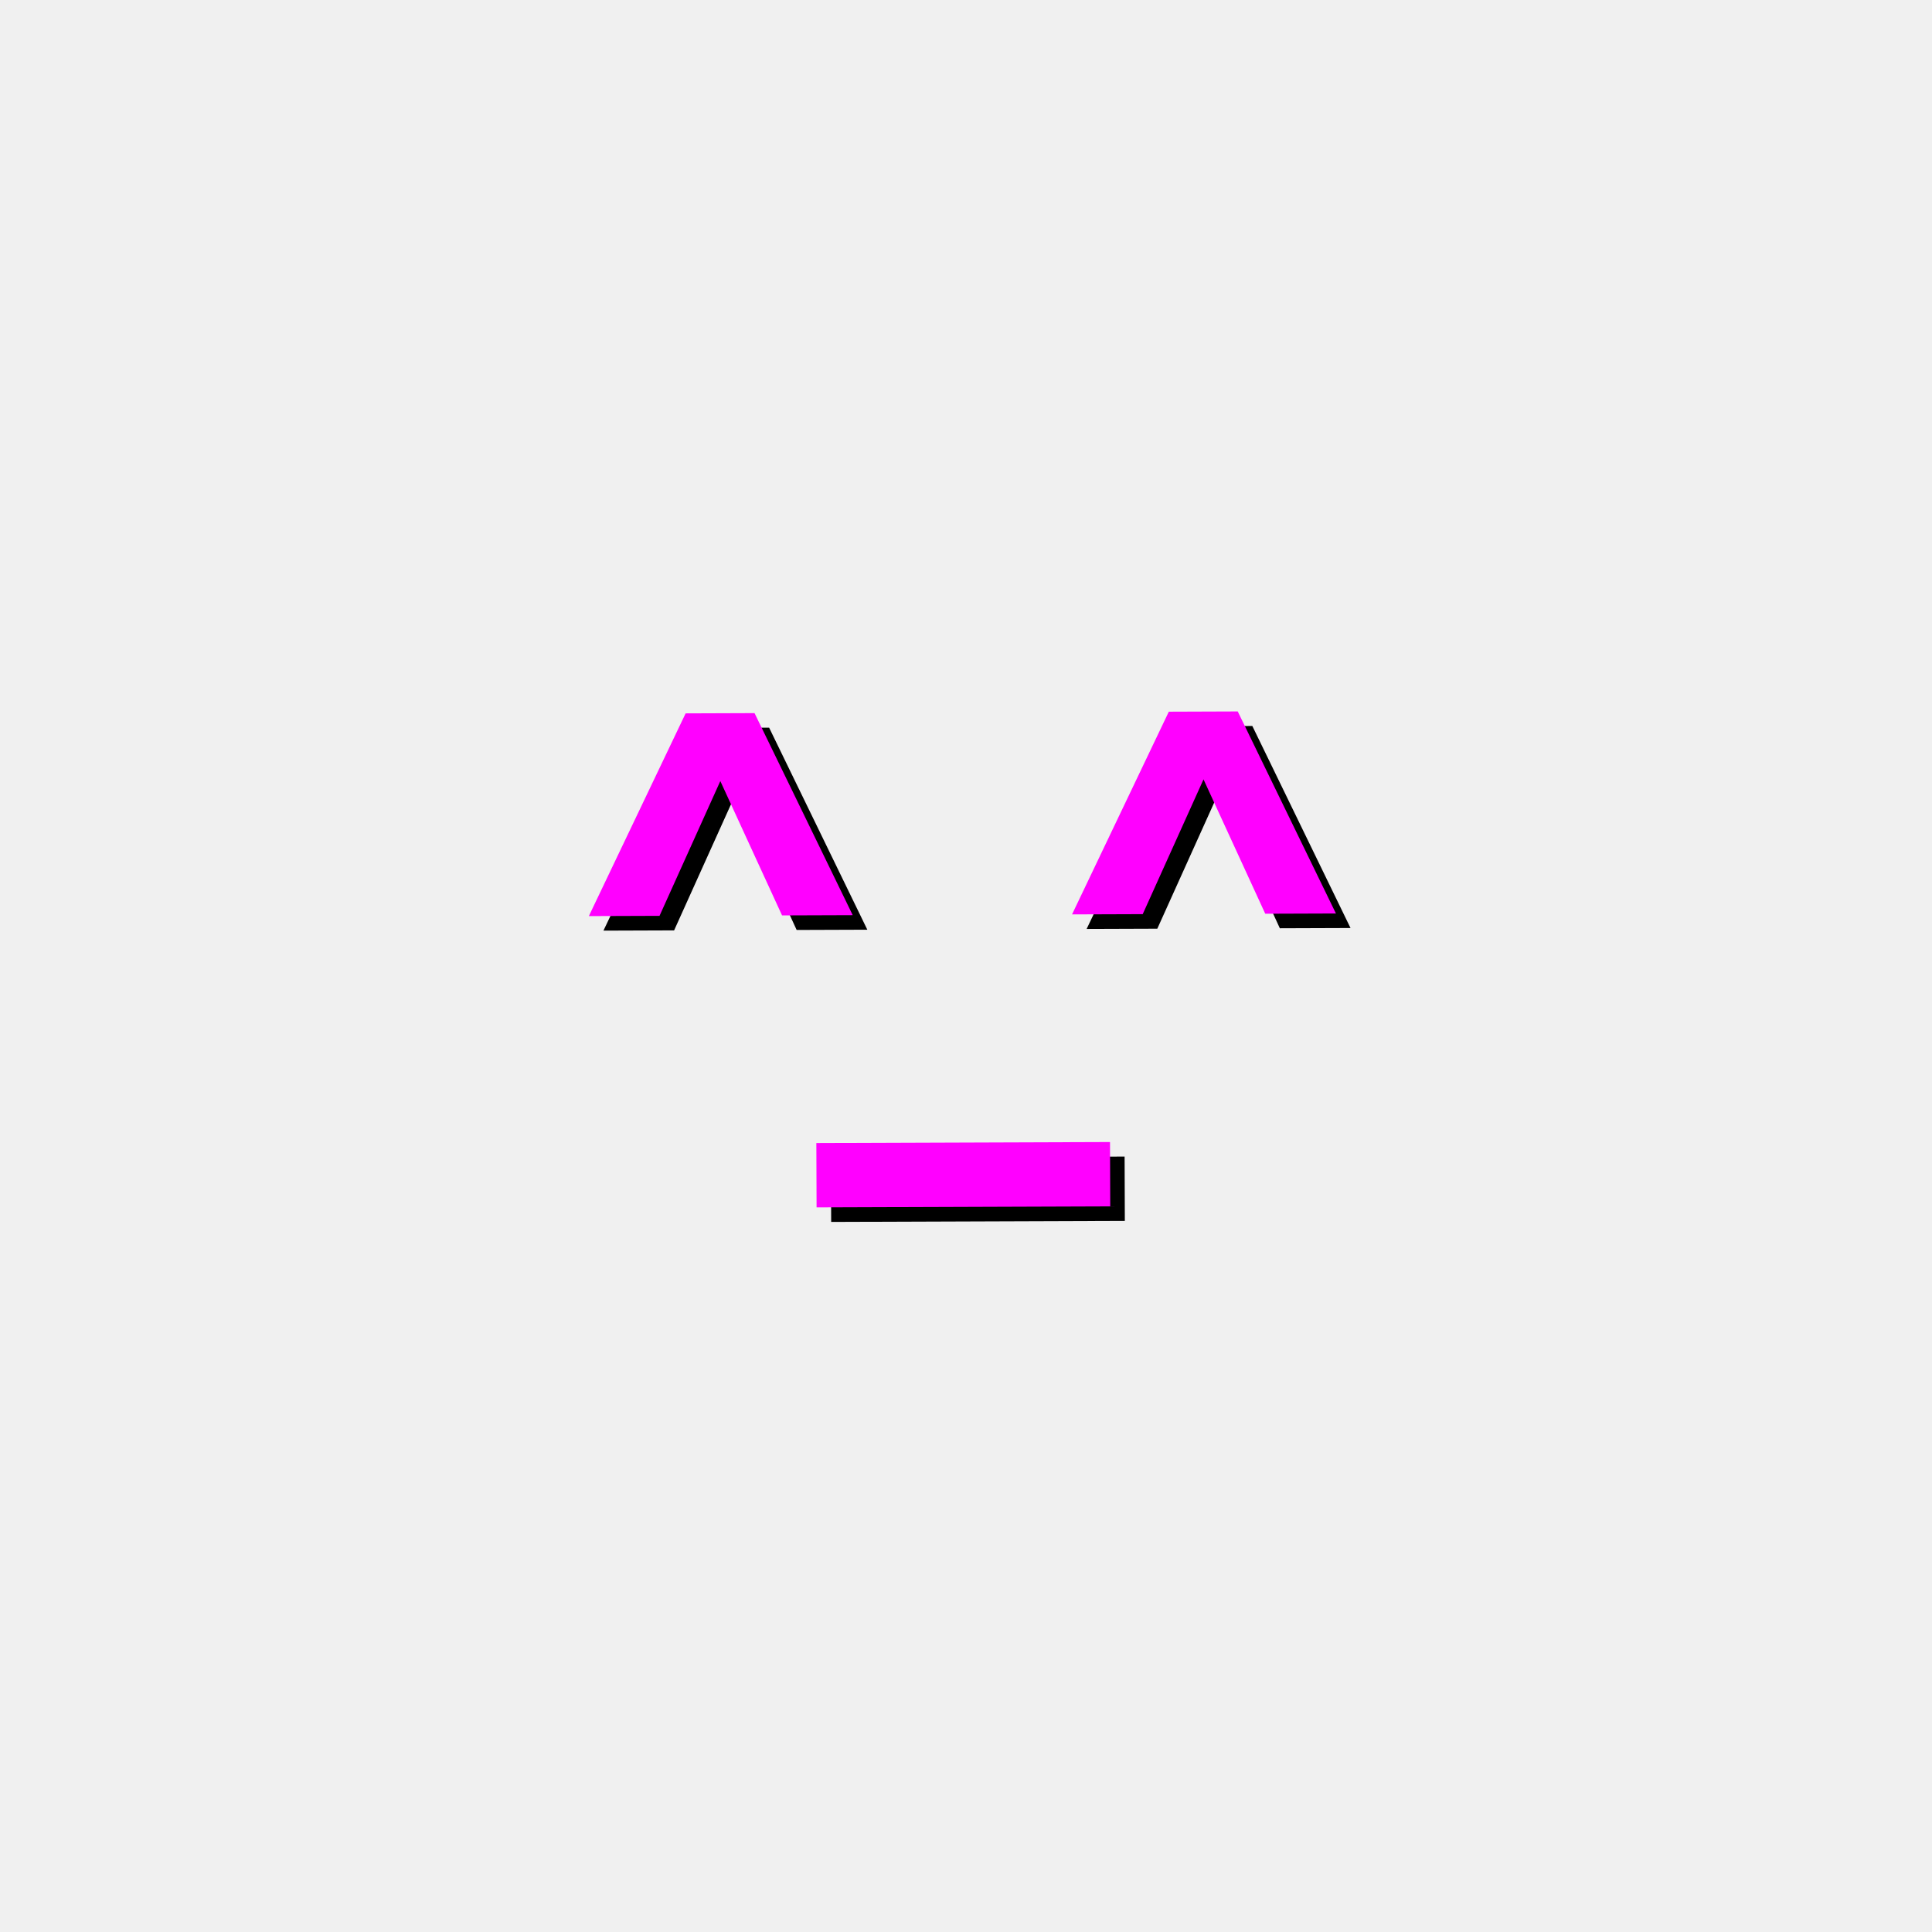
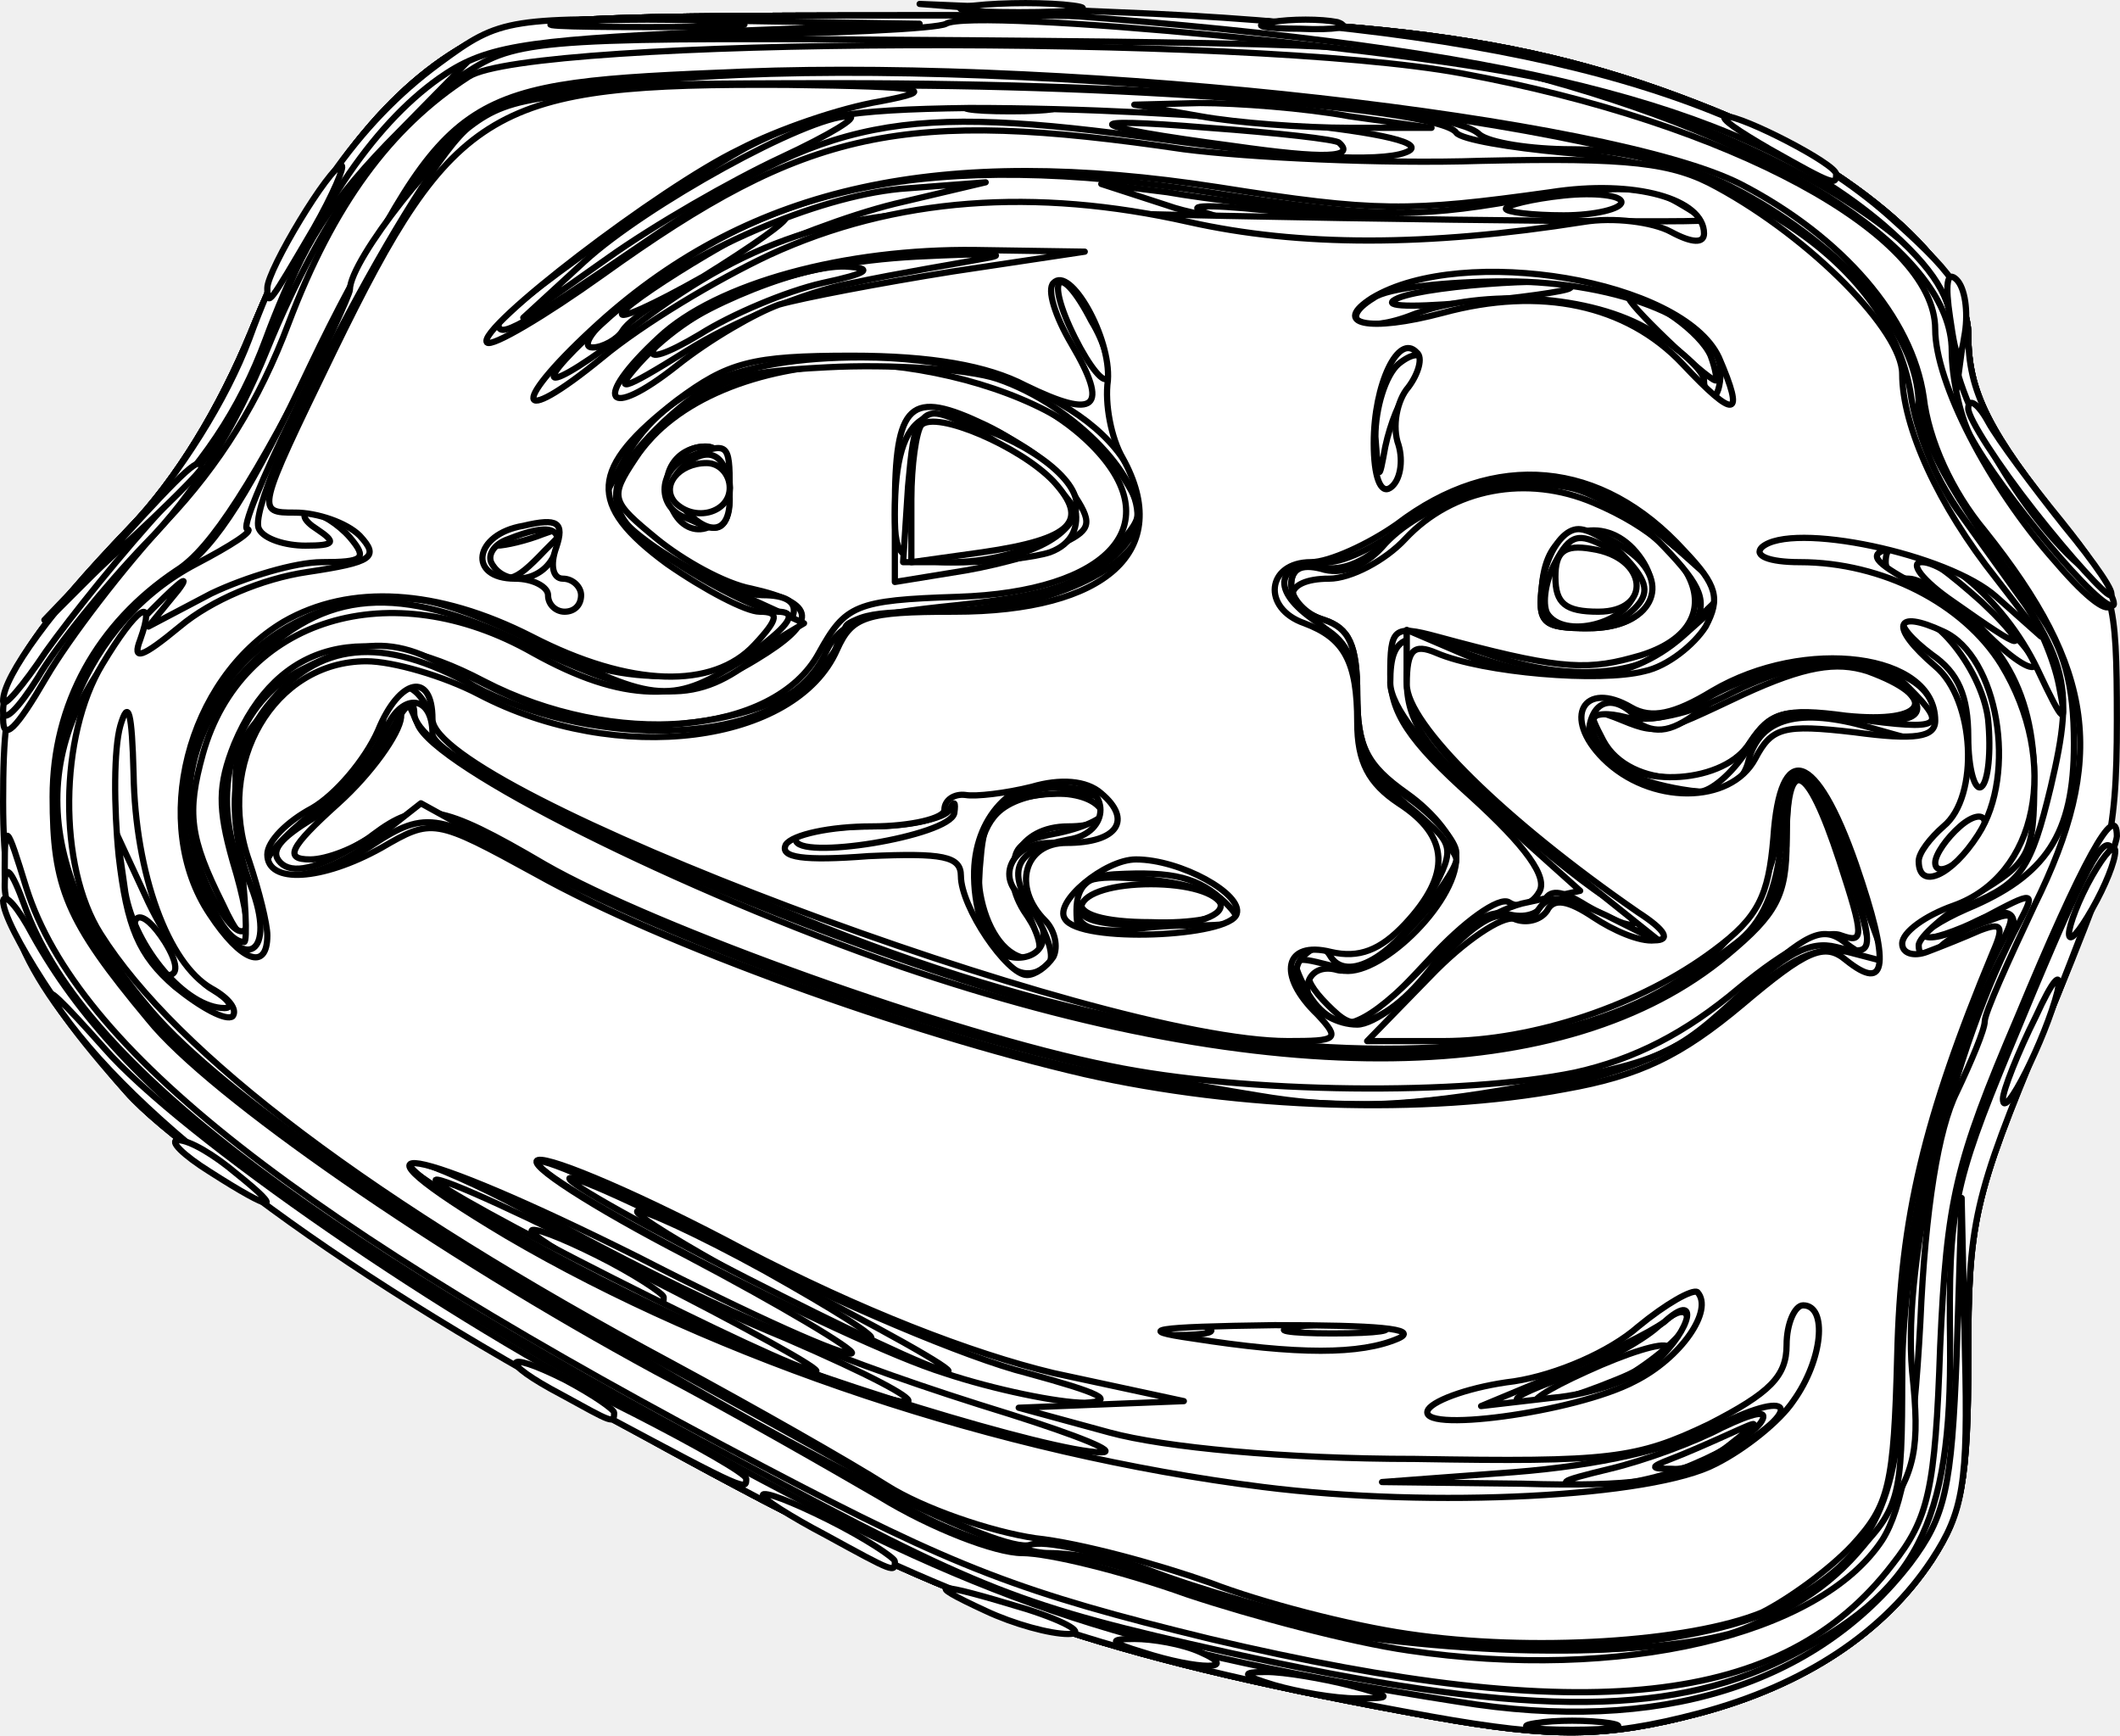
- <svg xmlns="http://www.w3.org/2000/svg" id="svg864" version="1.1" viewBox="0 0 26.458 26.458" height="100" width="100">
-   <style id="style1427" />
-   <defs id="defs858" />
-   <g transform="translate(63.29184,-230.0448)" id="layer1" />
-   <g transform="translate(0.8305534,0.9129543)" id="layer2">
-     <g transform="translate(7.32008,8.941831)" id="g1480">
-       <text xml:space="preserve" style="font-style:normal;font-weight:normal;font-size:8.359px;line-height:1.25;font-family:sans-serif;letter-spacing:0px;word-spacing:0px;fill:#000000;fill-opacity:1;stroke:#000000;stroke-width:0.209" x="-63.328" y="236.854" id="text927-8-9-5" transform="rotate(-0.2003712,-66010.597,-17976.386)">
-         <tspan id="tspan925-1-5-8" x="-63.328" y="236.854" style="font-style:normal;font-variant:normal;font-weight:normal;font-stretch:normal;font-family:Inter;-inkscape-font-specification:Inter;fill:#000000;stroke:#000000;stroke-width:0.209">^_^</tspan>
-       </text>
-       <text xml:space="preserve" style="font-style:normal;font-weight:normal;font-size:8.359px;line-height:1.25;font-family:sans-serif;letter-spacing:0px;word-spacing:0px;fill:#ff00ff;fill-opacity:1;stroke:#ff00ff;stroke-width:0.209" x="-0.259" y="5.915" id="text927-8-9" transform="rotate(-0.2003712)">
-         <tspan id="tspan925-1-5" x="-0.259" y="5.915" style="font-style:normal;font-variant:normal;font-weight:normal;font-stretch:normal;font-family:Inter;-inkscape-font-specification:Inter;fill:#ff00ff;stroke:#ff00ff;stroke-width:0.209">^_^</tspan>
-       </text>
+ <svg xmlns="http://www.w3.org/2000/svg" width="34.12mm" height="27.927mm" viewBox="0 0 34.12 27.927" version="1.1" id="svg8">
+   <style id="style1137">
+ #image1133 { 
+     opacity:0.5;
+ }
+ </style>
+   <defs id="defs2">
+     <marker style="overflow:visible" id="Arrow1Lend" refX="0" refY="0" orient="auto">
+       <path transform="matrix(-0.8,0,0,-0.8,-10,0)" style="fill-rule:evenodd;stroke:#000000;stroke-width:1pt" d="M 0,0 5,-5 -12.5,0 5,5 Z" id="path850" />
+     </marker>
+   </defs>
+   <g id="layer1" transform="translate(-87.9402,-134.5362)">
+     <g id="g1303" transform="matrix(0.02657781,0,0,0.02657781,87.9902,132.6861)" style="fill:#ffffff;stroke:#000000;stroke-width:3.763;stroke-linecap:round;stroke-linejoin:round;stroke-miterlimit:4;stroke-dasharray:none">
+       <g id="layer101" fill="#0b0b0b" stroke="none" style="fill:#ffffff;stroke:#000000;stroke-width:3.763;stroke-linecap:round;stroke-linejoin:round;stroke-miterlimit:4;stroke-dasharray:none">
+         <path d="M 865,1109 C 677,1075 593,1047 460,978 294,891 115,776 75,731 14,663 0,630 0,555 0,477 7,463 77,389 c 28,-29 54,-72 73,-118 34,-84 76,-141 125,-171 31,-19 48,-21 277,-21 268,-1 366,10 483,57 85,34 155,95 155,136 0,35 12,59 57,114 31,39 33,45 33,120 0,71 -5,91 -45,188 -42,101 -45,116 -45,198 0,74 -4,94 -22,122 -29,44 -77,76 -141,93 -57,15 -89,15 -162,2 z" id="path1139" style="fill:#ffffff;stroke:#000000;stroke-width:3.763;stroke-linecap:round;stroke-linejoin:round;stroke-miterlimit:4;stroke-dasharray:none" />
+       </g>
+       <g id="layer102" fill="#494949" stroke="none" style="fill:#ffffff;stroke:#000000;stroke-width:3.763;stroke-linecap:round;stroke-linejoin:round;stroke-miterlimit:4;stroke-dasharray:none">
+         <path d="M 865,1109 C 677,1075 593,1047 460,978 147,814 -1,690 1,595 c 0,-28 1,-27 13,12 31,98 165,203 447,351 116,61 155,76 270,104 229,54 347,41 413,-45 22,-28 26,-45 29,-132 4,-89 9,-111 47,-200 39,-94 60,-132 60,-109 0,5 -20,59 -45,118 -42,101 -45,116 -45,198 0,74 -4,94 -22,122 -29,44 -77,76 -141,93 -57,15 -89,15 -162,2 z" id="path1142" style="fill:#ffffff;stroke:#000000;stroke-width:3.763;stroke-linecap:round;stroke-linejoin:round;stroke-miterlimit:4;stroke-dasharray:none" />
+         <path d="m 851,1069 c -35,-5 -95,-21 -134,-34 -39,-14 -84,-25 -100,-25 -16,0 -55,-15 -86,-34 C 500,958 439,923 395,900 264,829 125,733 88,687 38,627 30,607 30,552 c 0,-56 27,-105 75,-137 21,-13 48,-56 90,-139 77,-154 80,-156 253,-163 205,-8 525,28 604,68 62,32 104,81 111,129 3,26 17,57 37,81 67,84 74,138 30,227 -16,34 -30,65 -30,70 0,5 -8,24 -17,43 -11,22 -19,70 -22,139 -4,75 -11,113 -23,132 -38,58 -159,86 -287,67 z M 400,855 c 0,-2 -18,-14 -40,-25 -22,-11 -40,-18 -40,-15 0,2 17,13 38,24 42,23 42,23 42,16 z M 952,719 c 36,-8 67,-24 99,-51 29,-24 52,-36 62,-32 14,5 14,1 -1,-45 -20,-61 -32,-65 -32,-12 0,33 -6,44 -36,69 -97,81 -277,83 -500,7 C 411,609 261,534 251,508 c -8,-19 -10,-20 -10,-4 -1,10 -18,34 -38,52 -30,27 -33,34 -17,34 10,0 28,-7 38,-15 28,-21 41,-19 104,18 66,38 247,103 342,122 82,17 214,18 282,4 z m -88,-69 c 20,-22 42,-38 48,-34 6,4 14,1 18,-6 6,-9 -8,-28 -41,-58 -38,-34 -49,-51 -49,-74 0,-28 2,-30 28,-23 70,19 89,21 118,13 60,-15 48,-64 -23,-94 -40,-17 -85,-9 -114,22 -12,13 -33,24 -46,24 -28,0 -30,16 -3,25 15,5 20,15 20,45 0,32 6,43 30,60 17,12 30,29 30,39 0,28 -48,74 -70,68 -23,-6 -26,3 -8,21 18,18 21,16 62,-28 z m -234,-5 c 0,-3 -5,-14 -12,-24 -16,-26 -3,-51 27,-51 15,0 24,-4 20,-10 -9,-14 -48,-13 -63,2 -23,23 -9,88 20,88 4,0 8,-2 8,-5 z M 139,591 c -9,-32 -9,-46 1,-71 26,-62 79,-76 151,-38 79,41 176,33 203,-17 16,-29 22,-32 84,-34 92,-3 129,-44 81,-92 -69,-69 -229,-64 -276,8 -16,24 -15,26 13,49 16,13 41,27 57,30 40,9 41,20 3,43 -44,27 -81,26 -135,-4 -86,-49 -177,-21 -200,61 -10,36 -8,51 12,91 16,35 20,20 6,-26 z m 601,29 c 0,-22 -80,-26 -87,-4 -2,7 13,12 42,12 25,1 45,-3 45,-8 z m 318,-101 c 12,-18 21,-21 58,-16 49,5 57,-11 13,-27 -19,-6 -38,-3 -75,14 -53,25 -51,25 -78,14 -16,-6 -17,-5 -7,14 16,30 71,30 89,1 z" id="path1144" style="fill:#ffffff;stroke:#000000;stroke-width:3.763;stroke-linecap:round;stroke-linejoin:round;stroke-miterlimit:4;stroke-dasharray:none" />
+         <path d="m 932,423 c 4,-33 37,-43 57,-19 20,24 6,46 -29,46 -28,0 -31,-3 -28,-27 z" id="path1146" style="fill:#ffffff;stroke:#000000;stroke-width:3.763;stroke-linecap:round;stroke-linejoin:round;stroke-miterlimit:4;stroke-dasharray:none" />
+         <path d="m 540,378 c 0,-65 9,-73 55,-51 21,10 44,28 52,40 13,19 12,23 -4,31 -10,5 -37,13 -60,17 l -43,7 z" id="path1148" style="fill:#ffffff;stroke:#000000;stroke-width:3.763;stroke-linecap:round;stroke-linejoin:round;stroke-miterlimit:4;stroke-dasharray:none" />
+         <path d="m 404,375 c -7,-18 3,-35 22,-35 8,0 14,10 14,25 0,27 -27,35 -36,10 z" id="path1150" style="fill:#ffffff;stroke:#000000;stroke-width:3.763;stroke-linecap:round;stroke-linejoin:round;stroke-miterlimit:4;stroke-dasharray:none" />
+         <path d="m 0,505 c 0,-26 21,-58 77,-116 28,-29 54,-72 73,-118 34,-84 76,-141 125,-171 31,-19 48,-21 277,-21 268,-1 366,10 483,57 85,34 155,95 155,136 0,35 12,59 58,116 41,50 36,70 -5,22 -41,-46 -73,-109 -73,-141 C 1170,211 1046,144 883,114 753,90 319,92 282,116 234,147 200,194 173,265 155,313 131,351 99,385 73,413 40,456 26,480 8,511 0,519 0,505 Z" id="path1152" style="fill:#ffffff;stroke:#000000;stroke-width:3.763;stroke-linecap:round;stroke-linejoin:round;stroke-miterlimit:4;stroke-dasharray:none" />
+       </g>
+       <g id="layer103" fill="#6d6d6d" stroke="none" style="fill:#ffffff;stroke:#000000;stroke-width:3.763;stroke-linecap:round;stroke-linejoin:round;stroke-miterlimit:4;stroke-dasharray:none">
+         <path d="M 865,1109 C 677,1075 593,1047 460,978 294,891 115,776 75,731 33,684 0,628 1,605 c 0,-13 4,-9 12,13 33,92 163,193 434,337 146,78 168,87 294,115 177,39 265,40 338,4 80,-40 101,-81 100,-191 -1,-80 2,-96 36,-178 43,-104 55,-128 61,-123 2,3 -17,53 -41,113 -42,100 -45,115 -45,197 0,74 -4,94 -22,122 -29,44 -77,76 -141,93 -57,15 -89,15 -162,2 z" id="path1155" style="fill:#ffffff;stroke:#000000;stroke-width:3.763;stroke-linecap:round;stroke-linejoin:round;stroke-miterlimit:4;stroke-dasharray:none" />
+         <path d="m 790,1055 c -30,-8 -72,-21 -92,-29 -21,-9 -52,-16 -70,-16 -18,0 -53,-12 -78,-26 C 525,969 460,933 405,903 272,830 146,745 99,696 45,640 27,597 32,538 c 6,-55 29,-93 75,-123 22,-14 44,-50 79,-124 32,-67 61,-114 85,-136 35,-31 39,-32 155,-39 199,-12 534,24 619,66 64,32 115,87 115,124 0,29 16,58 72,134 16,22 22,44 22,80 0,55 -17,80 -65,100 -16,7 -28,15 -25,17 2,2 18,-3 36,-12 30,-16 31,-16 21,3 -41,77 -71,204 -65,272 5,47 2,60 -18,90 -38,58 -96,80 -203,79 -49,0 -115,-7 -145,-14 z m 256,-111 c 19,-15 19,-15 -1,-6 -11,5 -27,12 -35,15 -13,5 -13,6 1,6 8,1 24,-6 35,-15 z m -69,-39 c 20,-8 34,-18 31,-20 -3,-3 -25,4 -49,15 -51,23 -36,27 18,5 z M 384,840 c -64,-33 -119,-58 -122,-56 -4,5 215,116 230,116 6,0 -43,-27 -108,-60 z m 77,-1 c -40,-22 -75,-38 -77,-36 -4,4 128,77 141,77 6,0 -23,-18 -64,-41 z M 906,730 c 99,-17 104,-19 150,-62 36,-34 46,-38 59,-28 20,16 19,5 -3,-58 -20,-56 -32,-58 -32,-5 0,101 -184,158 -381,118 C 542,664 251,539 249,502 c 0,-11 -6,-6 -16,14 -8,17 -29,39 -45,49 -20,12 -27,20 -20,27 7,7 22,4 47,-11 42,-25 57,-22 123,20 24,15 83,40 131,55 47,15 91,30 96,34 9,7 114,30 195,43 47,8 86,7 146,-3 z m -47,-74 c 18,-19 47,-37 64,-40 l 32,-7 -58,-52 c -37,-34 -57,-60 -57,-74 0,-31 10,-34 63,-16 54,18 102,10 121,-19 8,-14 5,-23 -18,-47 -16,-17 -42,-33 -57,-36 -36,-8 -91,9 -114,36 -11,12 -25,17 -37,13 -12,-3 -18,0 -18,10 0,8 9,18 20,21 15,5 20,15 20,45 0,32 6,44 30,62 17,12 30,27 30,34 0,24 -52,76 -72,71 -17,-5 -25,12 -11,26 13,14 30,6 62,-27 z M 625,633 c -19,-47 -18,-53 14,-59 37,-8 41,-24 7,-24 -41,0 -56,11 -56,40 0,39 9,60 27,60 11,0 13,-5 8,-17 z M 141,587 c -15,-45 2,-93 40,-112 39,-20 56,-19 113,10 81,41 181,31 204,-20 9,-19 21,-23 80,-29 55,-6 74,-12 92,-31 22,-23 22,-25 6,-50 -37,-57 -178,-85 -246,-50 -29,15 -60,51 -60,70 0,15 66,55 90,55 27,0 25,15 -6,39 -36,28 -64,26 -139,-10 -76,-36 -120,-33 -165,13 -39,38 -48,89 -25,137 21,42 32,27 16,-22 z m 597,31 c -3,-8 -21,-13 -43,-13 -22,0 -40,5 -42,13 -3,8 9,12 42,12 33,0 45,-4 43,-12 z m 320,-99 c 12,-18 20,-21 58,-15 45,6 55,-2 29,-24 -20,-16 -81,-7 -115,18 -19,15 -29,17 -42,8 -22,-13 -35,-1 -18,19 19,23 73,19 88,-6 z m 142,-84 c -13,-14 -30,-25 -38,-25 -8,0 0,11 19,24 44,31 48,32 19,1 z M 474,201 c -4,-5 -91,47 -99,58 -3,5 19,-5 49,-22 29,-18 52,-34 50,-36 z m 355,5 c -2,-2 -31,-6 -64,-9 -39,-4 -51,-3 -35,2 25,9 107,15 99,7 z" id="path1157" style="fill:#ffffff;stroke:#000000;stroke-width:3.763;stroke-linecap:round;stroke-linejoin:round;stroke-miterlimit:4;stroke-dasharray:none" />
+         <path d="m 932,423 c 3,-32 25,-40 52,-20 28,20 14,47 -24,47 -28,0 -31,-3 -28,-27 z" id="path1159" style="fill:#ffffff;stroke:#000000;stroke-width:3.763;stroke-linecap:round;stroke-linejoin:round;stroke-miterlimit:4;stroke-dasharray:none" />
+         <path d="m 540,381 c 0,-65 21,-76 78,-41 34,21 43,54 16,64 -9,3 -33,6 -55,6 -36,0 -39,-2 -39,-29 z" id="path1161" style="fill:#ffffff;stroke:#000000;stroke-width:3.763;stroke-linecap:round;stroke-linejoin:round;stroke-miterlimit:4;stroke-dasharray:none" />
+         <path d="m 411,381 c -17,-11 -7,-41 14,-41 9,0 15,9 15,25 0,27 -6,30 -29,16 z" id="path1163" style="fill:#ffffff;stroke:#000000;stroke-width:3.763;stroke-linecap:round;stroke-linejoin:round;stroke-miterlimit:4;stroke-dasharray:none" />
+         <path d="m 0,500 c 0,-21 24,-56 77,-111 28,-29 54,-72 73,-118 34,-84 76,-141 125,-171 31,-19 48,-21 277,-21 268,-1 366,10 483,57 85,34 155,95 155,136 0,35 12,59 58,116 19,23 32,45 30,48 -6,6 -69,-69 -87,-103 -6,-12 -11,-35 -11,-51 0,-58 -98,-123 -245,-164 C 863,98 828,96 585,94 332,92 313,93 283,112 236,140 194,198 160,281 141,328 115,370 86,399 62,424 32,461 21,480 9,499 0,508 0,500 Z" id="path1165" style="fill:#ffffff;stroke:#000000;stroke-width:3.763;stroke-linecap:round;stroke-linejoin:round;stroke-miterlimit:4;stroke-dasharray:none" />
+       </g>
+       <g id="layer104" fill="#929292" stroke="none" style="fill:#ffffff;stroke:#000000;stroke-width:3.763;stroke-linecap:round;stroke-linejoin:round;stroke-miterlimit:4;stroke-dasharray:none">
+         <path d="M 865,1109 C 677,1075 593,1047 460,978 294,891 115,776 75,731 40,692 0,630 0,615 c 1,-5 9,4 18,21 54,97 162,178 427,322 156,84 238,111 436,142 122,20 217,-10 274,-84 21,-28 25,-45 28,-126 l 3,-95 2,93 c 2,80 -1,97 -20,126 -29,44 -77,76 -141,93 -57,15 -89,15 -162,2 z" id="path1168" style="fill:#ffffff;stroke:#000000;stroke-width:3.763;stroke-linecap:round;stroke-linejoin:round;stroke-miterlimit:4;stroke-dasharray:none" />
+         <path d="m 805,1055 c -33,-7 -78,-20 -99,-29 -21,-9 -54,-16 -73,-16 C 568,1010 173,774 93,687 70,662 46,624 39,602 17,528 50,446 117,411 c 21,-11 35,-20 31,-21 -4,0 9,-31 28,-70 18,-38 34,-72 34,-75 0,-18 56,-89 83,-105 29,-18 51,-20 215,-20 188,0 370,14 386,31 6,5 31,9 56,9 94,0 210,85 210,155 0,23 11,48 36,80 55,73 59,87 44,151 -12,50 -18,58 -48,71 -19,8 -32,17 -29,19 3,3 15,0 27,-6 27,-15 35,-8 20,19 -33,63 -60,175 -60,252 0,78 -1,82 -33,114 -18,18 -51,38 -72,44 -53,14 -165,13 -240,-4 z m 219,-99 c 19,-8 37,-19 41,-26 4,-7 -5,-5 -24,4 -17,9 -47,20 -68,25 -33,8 -34,9 -10,10 15,1 43,-5 61,-13 z M 474,880 C 423,859 360,828 333,812 282,782 220,758 250,780 c 39,28 149,86 214,111 107,42 114,34 10,-11 z m 514,20 c 17,-11 32,-25 32,-31 0,-8 -7,-6 -18,4 -10,9 -36,23 -58,31 -32,12 -35,15 -14,15 14,1 40,-8 58,-19 z M 465,840 c -65,-34 -119,-59 -122,-57 -5,5 214,117 229,117 6,0 -42,-27 -107,-60 z M 938,726 c 63,-11 79,-19 112,-51 29,-28 44,-36 60,-32 19,5 21,2 17,-16 -11,-43 -32,-97 -38,-97 -4,0 -9,21 -12,47 -3,33 -12,52 -28,64 C 940,725 785,729 563,655 431,611 260,531 260,514 c 0,-25 -20,-25 -29,-1 -5,14 -23,34 -40,47 -17,12 -31,26 -31,31 0,17 37,9 65,-13 l 28,-22 67,37 c 134,73 379,145 500,146 25,0 78,-6 118,-13 z m -72,-72 c 18,-24 33,-34 45,-31 10,3 20,0 22,-7 3,-8 10,-8 26,2 31,18 40,14 10,-6 -14,-9 -47,-36 -72,-58 -36,-32 -47,-48 -47,-72 v -30 l 38,14 c 60,21 99,18 129,-13 l 27,-26 -35,-29 c -18,-16 -44,-31 -57,-34 -36,-10 -87,4 -111,30 -14,15 -30,22 -42,19 -26,-7 -25,23 1,37 14,8 20,21 20,46 0,27 7,41 30,61 17,13 30,29 30,33 0,5 -12,22 -26,39 -20,25 -31,30 -51,25 -23,-6 -24,-5 -14,15 17,31 46,26 77,-15 z M 98,640 c -14,-22 -24,-19 -15,5 4,8 11,15 17,15 6,0 6,-7 -2,-20 z m 532,-4 c 0,-8 -4,-18 -10,-21 -20,-12 -10,-35 14,-35 14,0 28,-5 32,-11 10,-17 -15,-28 -45,-20 -20,6 -27,14 -29,40 -2,18 -1,39 2,47 7,18 36,18 36,0 z M 143,581 c -5,-57 -4,-61 25,-90 36,-37 71,-40 111,-10 63,46 209,33 226,-21 5,-17 15,-20 57,-20 58,0 115,-24 124,-52 8,-26 -37,-73 -84,-89 -18,-6 -65,-9 -103,-7 -59,3 -72,8 -99,33 -48,46 -39,66 50,106 l 35,16 -35,21 c -45,28 -54,28 -125,-8 -68,-33 -91,-36 -140,-16 -49,21 -77,70 -72,123 4,37 20,73 33,73 2,0 1,-27 -3,-59 z m 594,35 c -2,-6 -22,-12 -45,-14 -35,-3 -42,0 -42,15 0,15 7,18 45,15 29,-3 45,-8 42,-16 z m 319,-92 c 16,-23 21,-25 66,-19 52,7 56,5 32,-19 -21,-22 -62,-20 -109,4 -23,12 -48,17 -62,14 -23,-6 -29,2 -15,22 7,11 31,20 59,23 7,0 20,-11 29,-25 z m 142,-90 c -38,-34 -58,-43 -58,-24 0,6 6,10 14,10 8,0 27,13 43,29 15,16 30,27 33,24 3,-3 -12,-20 -32,-39 z M 328,403 c 16,-16 16,-16 -1,-10 -10,4 -23,7 -28,7 -6,0 -7,5 -4,10 9,14 14,13 33,-7 z m 706,-118 c -6,-14 -35,-35 -49,-35 -5,0 46,49 52,50 1,0 0,-7 -3,-15 z M 496,241 c 28,-6 32,-9 14,-10 -30,-1 -104,31 -116,50 -4,7 8,3 28,-9 19,-12 52,-26 74,-31 z m -121,29 c 11,-18 108,-63 165,-77 l 55,-13 -52,4 c -51,5 -125,37 -173,75 -14,11 -20,21 -13,21 6,0 15,-5 18,-10 z m 96,-105 c 30,-14 48,-25 41,-25 -25,0 -123,54 -160,88 l -37,34 51,-36 c 28,-20 75,-47 105,-61 z m 478,79 c 9,-8 -85,-2 -104,6 -12,5 4,6 40,3 33,-3 62,-7 64,-9 z M 820,200 c -41,-4 -93,-10 -115,-14 l -40,-5 40,13 c 22,8 74,14 115,14 l 75,-1 z m 160,-8 c 0,-4 -16,-6 -35,-4 -19,2 -35,6 -35,8 0,2 16,4 35,4 19,0 35,-4 35,-8 z M 809,156 c -2,-2 -38,-6 -79,-9 -84,-7 -76,-1 15,11 56,8 74,7 64,-2 z M 633,133 c -13,-2 -33,-2 -45,0 -13,2 -3,4 22,4 25,0 35,-2 23,-4 z" id="path1170" style="fill:#ffffff;stroke:#000000;stroke-width:3.763;stroke-linecap:round;stroke-linejoin:round;stroke-miterlimit:4;stroke-dasharray:none" />
+         <path d="m 935,440 c -9,-15 4,-50 19,-50 7,0 20,8 29,18 13,14 14,21 5,30 -15,15 -45,16 -53,2 z" id="path1172" style="fill:#ffffff;stroke:#000000;stroke-width:3.763;stroke-linecap:round;stroke-linejoin:round;stroke-miterlimit:4;stroke-dasharray:none" />
+         <path d="m 548,364 c 4,-44 5,-45 31,-39 37,9 71,33 71,50 0,19 -32,35 -72,35 h -33 z" id="path1174" style="fill:#ffffff;stroke:#000000;stroke-width:3.763;stroke-linecap:round;stroke-linejoin:round;stroke-miterlimit:4;stroke-dasharray:none" />
+         <path d="m 413,383 c -18,-7 -16,-30 3,-37 23,-9 24,-8 24,19 0,25 -4,28 -27,18 z" id="path1176" style="fill:#ffffff;stroke:#000000;stroke-width:3.763;stroke-linecap:round;stroke-linejoin:round;stroke-miterlimit:4;stroke-dasharray:none" />
+         <path d="m 1211,735 c 0,-5 9,-28 20,-50 10,-22 16,-29 13,-15 -7,28 -33,80 -33,65 z" id="path1178" style="fill:#ffffff;stroke:#000000;stroke-width:3.763;stroke-linecap:round;stroke-linejoin:round;stroke-miterlimit:4;stroke-dasharray:none" />
+         <path d="m 1251,635 c 0,-5 6,-21 14,-35 8,-14 14,-20 14,-15 0,6 -6,21 -14,35 -8,14 -14,21 -14,15 z" id="path1180" style="fill:#ffffff;stroke:#000000;stroke-width:3.763;stroke-linecap:round;stroke-linejoin:round;stroke-miterlimit:4;stroke-dasharray:none" />
+         <path d="m 0,494 c 0,-15 30,-56 77,-105 28,-29 54,-72 73,-118 34,-84 76,-141 125,-171 31,-19 48,-21 277,-21 268,-1 366,10 483,57 85,34 155,95 155,136 0,35 12,58 59,118 23,29 27,38 12,25 -39,-32 -81,-106 -81,-141 0,-24 -8,-39 -31,-59 -47,-39 -122,-74 -205,-95 -73,-19 -357,-46 -373,-36 -5,3 -69,6 -142,7 l -134,2 -55,56 c -42,42 -60,71 -75,116 -13,41 -34,76 -66,110 -26,28 -58,68 -73,89 -14,21 -26,35 -26,30 z" id="path1182" style="fill:#ffffff;stroke:#000000;stroke-width:3.763;stroke-linecap:round;stroke-linejoin:round;stroke-miterlimit:4;stroke-dasharray:none" />
+       </g>
+       <g id="layer105" fill="#b6b6b6" stroke="none" style="fill:#ffffff;stroke:#000000;stroke-width:3.763;stroke-linecap:round;stroke-linejoin:round;stroke-miterlimit:4;stroke-dasharray:none">
+         <path d="m 770,1090 c -20,-6 -21,-8 -5,-8 11,0 34,4 50,8 27,7 27,8 5,8 -14,0 -36,-4 -50,-8 z" id="path1185" style="fill:#ffffff;stroke:#000000;stroke-width:3.763;stroke-linecap:round;stroke-linejoin:round;stroke-miterlimit:4;stroke-dasharray:none" />
+         <path d="m 690,1070 c -20,-6 -21,-8 -5,-8 11,0 29,3 40,8 25,11 -1,11 -35,0 z" id="path1187" style="fill:#ffffff;stroke:#000000;stroke-width:3.763;stroke-linecap:round;stroke-linejoin:round;stroke-miterlimit:4;stroke-dasharray:none" />
+         <path d="m 812,1055 c -35,-8 -88,-23 -119,-35 -31,-11 -63,-18 -71,-15 -8,3 -44,-11 -81,-31 C 505,953 437,916 390,890 249,812 133,732 90,682 16,596 14,515 83,446 c 22,-23 32,-31 23,-19 l -18,22 38,-20 c 21,-10 51,-19 67,-19 25,0 28,-2 17,-15 -7,-8 -18,-15 -24,-15 -6,0 -4,5 4,10 12,8 11,10 -7,10 -12,0 -25,-4 -28,-10 -10,-17 97,-222 128,-244 25,-19 46,-21 195,-24 163,-4 392,12 402,28 3,4 32,9 65,12 108,8 197,69 210,145 3,24 17,57 31,75 13,18 30,42 38,53 8,11 18,34 21,50 5,25 3,24 -13,-10 -21,-44 -63,-78 -90,-73 -13,3 -9,8 15,21 51,27 73,63 73,119 0,45 -3,50 -35,69 -19,12 -35,26 -35,31 0,7 4,7 13,1 6,-6 20,-13 30,-16 15,-6 16,-4 7,14 -32,59 -60,174 -60,245 0,92 -16,126 -73,156 -53,27 -175,34 -265,13 z m 228,-103 c 50,-27 48,-44 -2,-19 -27,14 -72,24 -123,28 l -80,6 85,1 c 66,2 93,-2 120,-16 z M 610,926 C 506,894 439,866 342,814 c -45,-25 -88,-44 -95,-41 -12,4 84,60 173,101 62,28 215,75 245,75 11,0 -14,-10 -55,-23 z m 10,-25 C 584,892 504,858 442,826 380,794 327,770 324,773 c -8,8 185,109 246,128 30,10 69,18 85,18 20,-1 9,-6 -35,-18 z m 381,-7 c 22,-20 26,-43 5,-24 -8,6 -36,20 -63,31 l -48,20 43,-5 c 24,-2 52,-12 63,-22 z M 728,873 c -10,-2 -26,-2 -35,0 -10,3 -2,5 17,5 19,0 27,-2 18,-5 z m 105,0 c -13,-2 -35,-2 -50,0 -16,2 -5,4 22,4 28,0 40,-2 28,-4 z M 947,726 c 44,-10 73,-23 104,-49 32,-28 48,-35 66,-31 l 23,6 -22,-61 c -12,-34 -25,-61 -29,-61 -4,0 -11,20 -14,44 -23,149 -284,174 -578,57 -163,-65 -227,-99 -237,-126 -11,-29 -30,-25 -30,5 0,10 -16,31 -35,46 -19,14 -35,30 -35,35 0,15 34,10 64,-10 32,-21 41,-20 107,21 59,36 232,97 339,119 103,21 194,23 277,5 z m -79,-72 c 19,-22 35,-33 42,-29 7,4 16,2 20,-5 6,-9 15,-8 41,4 l 34,17 -35,-28 C 880,541 850,507 850,479 v -28 l 35,15 c 53,22 99,18 132,-11 l 28,-25 -39,-35 c -50,-45 -108,-49 -154,-10 -17,14 -39,25 -50,25 -32,0 -35,17 -7,36 19,13 25,25 25,53 0,30 6,42 30,59 29,22 30,24 15,52 -18,35 -50,56 -61,39 -4,-7 -9,-8 -17,0 -13,13 9,41 33,41 10,0 32,-16 48,-36 z M 127,669 C 116,663 99,639 88,616 l -19,-41 5,35 c 6,34 37,70 60,70 6,0 3,-5 -7,-11 z m 506,-16 c 4,-3 0,-17 -9,-31 -17,-26 -11,-38 21,-44 26,-4 26,-32 0,-36 -31,-4 -56,20 -57,55 -1,43 26,76 45,56 z M 150,606 c -16,-42 -12,-81 10,-109 31,-39 69,-43 125,-12 68,36 165,36 200,0 14,-13 25,-29 25,-35 0,-6 24,-10 58,-10 62,0 122,-27 122,-56 0,-55 -75,-98 -170,-98 -76,0 -122,20 -145,64 l -16,30 48,30 c 26,17 54,30 62,30 11,0 9,6 -9,20 -35,27 -95,25 -145,-5 -120,-74 -253,43 -189,167 20,38 40,25 24,-16 z m 568,24 c 32,0 34,-2 22,-14 -16,-15 -31,-19 -67,-17 -16,1 -23,7 -23,22 0,15 4,19 16,15 9,-3 32,-6 52,-6 z m 482,-62 c 0,-6 -7,-5 -15,2 -8,7 -15,17 -15,22 0,6 7,5 15,-2 8,-7 15,-17 15,-22 z m -624,-6 c 1,-7 0,-8 -3,-2 -2,5 -25,10 -49,10 -24,0 -44,4 -44,8 0,13 93,-2 96,-16 z m 481,-32 c 7,-26 31,-32 73,-20 43,12 40,13 40,-5 0,-37 -75,-46 -134,-15 -27,15 -41,18 -50,11 -14,-12 -26,-5 -26,16 0,16 34,31 68,32 16,1 26,-6 29,-19 z m 145,-25 c -4,-32 -38,-72 -51,-60 -3,3 5,12 17,21 16,11 22,25 22,50 0,19 4,33 8,30 4,-3 6,-21 4,-41 z M 334,405 c 6,-16 -3,-19 -28,-9 -9,3 -13,10 -10,15 8,14 31,11 38,-6 z m 517,-99 c 15,-16 10,-29 -6,-16 -8,7 -14,27 -14,44 2,27 2,28 6,6 3,-14 9,-29 14,-34 z M 514,241 c 28,-6 65,-12 81,-15 17,-3 -2,-3 -42,-1 -76,4 -133,26 -168,65 -16,18 -11,17 29,-8 27,-17 72,-36 100,-41 z m 145,23 c -19,-37 -29,-28 -10,10 9,18 18,29 20,24 2,-6 -2,-21 -10,-34 z m 381,31 c 0,-30 -60,-55 -130,-55 -36,0 -72,4 -80,10 -23,14 -6,22 24,10 43,-16 108,-12 144,10 17,11 32,24 32,30 0,5 2,10 5,10 3,0 5,-7 5,-15 z M 384,266 c 71,-54 128,-71 226,-69 153,5 420,8 420,6 0,-1 -9,-7 -20,-13 -15,-8 -40,-8 -94,1 -62,11 -89,10 -186,-5 -168,-26 -271,-5 -360,73 -55,49 -46,53 14,7 z m 5,-50 c 111,-76 154,-84 313,-62 80,11 131,14 147,8 31,-11 -127,-27 -264,-27 -75,1 -98,5 -135,24 -42,23 -150,99 -150,107 0,9 13,2 89,-50 z" id="path1189" style="fill:#ffffff;stroke:#000000;stroke-width:3.763;stroke-linecap:round;stroke-linejoin:round;stroke-miterlimit:4;stroke-dasharray:none" />
+         <path d="m 935,441 c -3,-6 -1,-20 5,-31 9,-17 14,-18 31,-9 11,5 19,18 17,27 -4,19 -43,29 -53,13 z" id="path1191" style="fill:#ffffff;stroke:#000000;stroke-width:3.763;stroke-linecap:round;stroke-linejoin:round;stroke-miterlimit:4;stroke-dasharray:none" />
+         <path d="m 550,365 c 0,-31 4,-45 14,-45 17,0 78,42 84,57 4,15 -37,33 -74,33 -22,0 -24,-4 -24,-45 z" id="path1193" style="fill:#ffffff;stroke:#000000;stroke-width:3.763;stroke-linecap:round;stroke-linejoin:round;stroke-miterlimit:4;stroke-dasharray:none" />
+         <path d="m 411,376 c -8,-10 -8,-16 2,-25 16,-13 27,-5 27,21 0,21 -13,23 -29,4 z" id="path1195" style="fill:#ffffff;stroke:#000000;stroke-width:3.763;stroke-linecap:round;stroke-linejoin:round;stroke-miterlimit:4;stroke-dasharray:none" />
+         <path d="m 595,1045 c -39,-18 -31,-18 25,-1 25,8 36,15 25,15 -11,0 -33,-6 -50,-14 z" id="path1197" style="fill:#ffffff;stroke:#000000;stroke-width:3.763;stroke-linecap:round;stroke-linejoin:round;stroke-miterlimit:4;stroke-dasharray:none" />
+         <path d="m 498,999 c -21,-11 -38,-22 -38,-24 0,-3 18,4 40,15 22,11 40,23 40,25 0,7 0,7 -42,-16 z" id="path1199" style="fill:#ffffff;stroke:#000000;stroke-width:3.763;stroke-linecap:round;stroke-linejoin:round;stroke-miterlimit:4;stroke-dasharray:none" />
+         <path d="M 365,927 C 195,835 78,747 31,676 c -7,-12 6,1 30,28 46,53 211,167 322,222 37,19 67,36 67,39 0,7 1,8 -85,-38 z" id="path1201" style="fill:#ffffff;stroke:#000000;stroke-width:3.763;stroke-linecap:round;stroke-linejoin:round;stroke-miterlimit:4;stroke-dasharray:none" />
+         <path d="m 77,390 c 31,-35 58,-78 72,-115 28,-77 66,-131 115,-167 38,-28 41,-28 165,-26 l 126,2 -130,5 c -112,5 -134,9 -161,28 -41,29 -78,85 -105,158 -16,43 -38,76 -77,115 l -55,55 z" id="path1203" style="fill:#ffffff;stroke:#000000;stroke-width:3.763;stroke-linecap:round;stroke-linejoin:round;stroke-miterlimit:4;stroke-dasharray:none" />
+         <path d="m 1230,379 c -22,-28 -40,-56 -40,-62 0,-7 6,-3 12,8 6,11 27,39 46,63 19,23 32,42 28,42 -3,0 -24,-23 -46,-51 z" id="path1205" style="fill:#ffffff;stroke:#000000;stroke-width:3.763;stroke-linecap:round;stroke-linejoin:round;stroke-miterlimit:4;stroke-dasharray:none" />
+         <path d="m 1181,273 c -1,-23 -11,-40 -42,-67 C 1058,137 928,102 670,81 l -115,-9 120,5 c 236,9 386,49 471,127 39,35 45,46 41,71 l -4,30 z" id="path1207" style="fill:#ffffff;stroke:#000000;stroke-width:3.763;stroke-linecap:round;stroke-linejoin:round;stroke-miterlimit:4;stroke-dasharray:none" />
+       </g>
+       <g id="layer106" fill="#f9f9f9" stroke="none" style="fill:#ffffff;stroke:#000000;stroke-width:3.763;stroke-linecap:round;stroke-linejoin:round;stroke-miterlimit:4;stroke-dasharray:none">
+         <path d="m 928,1113 c 12,-2 32,-2 45,0 12,2 2,4 -23,4 -25,0 -35,-2 -22,-4 z" id="path1210" style="fill:#ffffff;stroke:#000000;stroke-width:3.763;stroke-linecap:round;stroke-linejoin:round;stroke-miterlimit:4;stroke-dasharray:none" />
+         <path d="m 851,1059 c -35,-5 -89,-19 -120,-31 -31,-11 -78,-24 -106,-27 -27,-4 -68,-18 -90,-32 C 513,955 455,922 405,895 224,798 105,708 59,635 33,594 34,515 60,472 c 21,-35 33,-43 23,-15 -5,13 1,11 24,-8 19,-16 50,-29 77,-33 40,-6 44,-9 32,-22 -8,-8 -26,-14 -39,-14 -24,0 -24,0 23,-97 73,-150 96,-163 275,-162 84,1 93,3 56,10 -24,4 -62,17 -85,29 -48,23 -160,109 -153,117 3,3 35,-16 70,-41 124,-89 182,-101 352,-76 39,5 120,9 180,7 90,-2 116,1 143,16 57,31 112,87 112,113 0,32 22,80 57,124 l 27,35 -27,-24 c -29,-26 -124,-46 -142,-30 -5,5 4,9 23,9 50,0 99,25 122,62 36,59 22,128 -29,146 -17,6 -31,16 -31,23 0,6 7,8 15,5 8,-3 23,-9 32,-13 13,-5 15,-3 8,13 -42,101 -56,161 -58,244 -2,79 -5,91 -27,115 -14,15 -39,33 -55,41 -44,18 -140,24 -214,13 z m 186,-103 c 18,-9 39,-26 47,-38 18,-25 21,-58 6,-58 -5,0 -10,11 -10,24 0,19 -10,29 -47,48 -44,21 -60,23 -178,21 -79,0 -152,-7 -185,-16 l -55,-15 50,-2 50,-2 -79,-17 C 586,889 519,863 448,826 388,794 332,770 324,772 c -8,2 32,28 90,58 57,30 102,57 100,59 -3,3 -61,-23 -129,-58 -138,-69 -189,-78 -80,-13 128,75 298,132 458,152 103,13 236,6 274,-14 z m -49,-50 c 28,-14 48,-43 38,-54 -3,-2 -19,7 -36,21 -17,15 -49,29 -75,33 -25,3 -48,11 -52,17 -9,15 89,2 125,-17 z M 845,880 c 13,-6 -14,-8 -75,-8 -74,1 -85,3 -50,8 64,10 102,10 125,0 z M 946,729 c 45,-8 70,-20 107,-51 39,-33 50,-38 63,-27 25,20 27,3 6,-58 -24,-69 -46,-76 -50,-16 -3,35 -9,48 -36,68 -44,33 -109,55 -164,55 h -46 l 38,-39 c 21,-22 44,-37 51,-35 7,3 16,1 20,-5 4,-8 13,-6 28,4 12,8 28,15 37,14 10,0 7,-6 -10,-17 -81,-56 -140,-114 -140,-138 0,-21 4,-25 18,-19 28,12 99,18 126,11 14,-3 30,-16 37,-27 9,-17 7,-25 -13,-46 -50,-55 -115,-61 -174,-16 -17,12 -41,23 -52,23 -27,0 -30,28 -4,37 24,9 32,23 32,60 0,24 7,37 25,49 31,20 32,43 4,73 -15,16 -28,21 -45,17 -28,-7 -33,14 -8,38 14,15 12,16 -18,16 -115,0 -518,-152 -518,-195 0,-29 -20,-25 -33,7 -8,18 -26,39 -40,47 -15,8 -27,20 -27,28 0,18 33,16 69,-4 31,-18 32,-18 94,16 75,42 224,96 332,121 93,21 206,25 291,9 z M 126,668 C 100,653 80,599 79,538 c -1,-37 -3,-46 -8,-29 -4,14 -4,49 -1,79 5,43 12,60 34,79 16,13 31,21 35,18 3,-4 -2,-11 -13,-17 z m 510,-19 c 3,-6 1,-16 -5,-22 -20,-20 -13,-47 13,-47 31,0 40,-14 21,-30 -9,-8 -25,-9 -42,-4 -16,4 -34,6 -40,5 -7,-1 -13,3 -13,9 0,5 -20,10 -44,10 -25,0 -48,5 -52,11 -4,8 11,10 50,7 45,-2 56,0 56,12 0,19 28,60 40,60 5,0 12,-5 16,-11 z M 160,636 c 0,-7 -5,-27 -11,-45 -21,-59 15,-121 71,-121 16,0 47,9 68,20 84,44 192,30 217,-27 9,-20 17,-23 71,-23 92,0 133,-37 102,-93 -7,-12 -11,-33 -9,-47 2,-26 -23,-70 -33,-59 -4,4 1,20 11,37 23,39 15,46 -28,25 -23,-12 -57,-18 -105,-18 -61,0 -75,4 -106,27 -53,41 -55,63 -6,99 23,16 48,29 56,29 12,0 12,4 -3,20 -25,27 -75,26 -135,-5 -57,-29 -110,-32 -150,-9 -59,35 -81,123 -45,177 19,29 35,35 35,13 z m 587,-13 c 4,-12 -34,-33 -61,-33 -19,0 -50,26 -43,36 9,15 100,11 104,-3 z m 449,-48 c 24,-37 12,-108 -21,-123 -30,-14 -33,-3 -5,21 24,20 27,79 5,97 -8,7 -15,16 -15,21 0,18 20,9 36,-16 z m -135,-46 c 10,-19 17,-21 60,-16 37,5 49,3 49,-7 0,-41 -79,-51 -135,-18 -23,14 -37,17 -49,10 -29,-17 -42,6 -17,31 28,28 77,28 92,0 z M 350,430 c 0,-5 -5,-10 -11,-10 -6,0 -8,-8 -4,-19 5,-15 1,-18 -20,-13 -30,5 -34,32 -5,32 11,0 20,5 20,10 0,6 5,10 10,10 6,0 10,-4 10,-10 z m 495,-91 c -4,-11 -1,-27 6,-35 6,-8 9,-18 5,-21 -11,-12 -26,19 -26,55 0,20 4,31 10,27 6,-4 8,-16 5,-26 z M 464,224 c 76,-35 161,-41 254,-20 67,15 144,15 239,0 18,-3 42,0 53,6 13,7 20,7 20,1 0,-21 -42,-33 -93,-25 -86,12 -106,12 -201,-3 -168,-26 -283,-1 -375,82 -54,49 -53,66 2,21 24,-20 69,-47 101,-62 z m 6,30 c 14,-4 61,-13 105,-20 l 80,-12 -66,-1 c -79,-1 -157,20 -192,53 -41,38 -32,51 11,17 20,-16 48,-32 62,-37 z m 569,32 c -22,-47 -155,-69 -210,-36 -25,16 -2,21 43,9 59,-16 111,-5 145,31 32,34 38,33 22,-4 z" id="path1212" style="fill:#ffffff;stroke:#000000;stroke-width:3.763;stroke-linecap:round;stroke-linejoin:round;stroke-miterlimit:4;stroke-dasharray:none" />
+         <path d="m 940,419 c 0,-15 5,-20 22,-17 34,5 37,38 4,38 -20,0 -26,-5 -26,-21 z" id="path1214" style="fill:#ffffff;stroke:#000000;stroke-width:3.763;stroke-linecap:round;stroke-linejoin:round;stroke-miterlimit:4;stroke-dasharray:none" />
+         <path d="m 550,372 c 0,-21 3,-41 6,-45 9,-9 60,13 80,34 22,24 12,35 -43,43 l -43,6 z" id="path1216" style="fill:#ffffff;stroke:#000000;stroke-width:3.763;stroke-linecap:round;stroke-linejoin:round;stroke-miterlimit:4;stroke-dasharray:none" />
+         <path d="m 407,374 c -9,-10 2,-24 19,-24 8,0 14,7 14,15 0,15 -21,21 -33,9 z" id="path1218" style="fill:#ffffff;stroke:#000000;stroke-width:3.763;stroke-linecap:round;stroke-linejoin:round;stroke-miterlimit:4;stroke-dasharray:none" />
+         <path d="m 338,914 c -38,-20 -36,-28 2,-9 17,9 30,18 30,20 0,7 -1,6 -32,-11 z" id="path1220" style="fill:#ffffff;stroke:#000000;stroke-width:3.763;stroke-linecap:round;stroke-linejoin:round;stroke-miterlimit:4;stroke-dasharray:none" />
+         <path d="m 125,779 c -16,-10 -25,-19 -19,-19 7,0 22,9 35,20 30,24 23,24 -16,-1 z" id="path1222" style="fill:#ffffff;stroke:#000000;stroke-width:3.763;stroke-linecap:round;stroke-linejoin:round;stroke-miterlimit:4;stroke-dasharray:none" />
+         <path d="m 70,398 c 41,-45 50,-53 50,-45 0,2 -21,23 -47,47 l -48,45 z" id="path1224" style="fill:#ffffff;stroke:#000000;stroke-width:3.763;stroke-linecap:round;stroke-linejoin:round;stroke-miterlimit:4;stroke-dasharray:none" />
+         <path d="m 1179,262 c -3,-20 -2,-29 4,-23 5,5 7,19 5,32 -3,20 -5,19 -9,-9 z" id="path1226" style="fill:#ffffff;stroke:#000000;stroke-width:3.763;stroke-linecap:round;stroke-linejoin:round;stroke-miterlimit:4;stroke-dasharray:none" />
+         <path d="m 160,244 c 0,-11 38,-74 45,-74 2,0 -5,17 -17,38 -27,46 -28,48 -28,36 z" id="path1228" style="fill:#ffffff;stroke:#000000;stroke-width:3.763;stroke-linecap:round;stroke-linejoin:round;stroke-miterlimit:4;stroke-dasharray:none" />
+         <path d="m 1070,160 c -19,-11 -31,-19 -27,-20 11,0 67,29 67,35 0,7 -1,7 -40,-15 z" id="path1230" style="fill:#ffffff;stroke:#000000;stroke-width:3.763;stroke-linecap:round;stroke-linejoin:round;stroke-miterlimit:4;stroke-dasharray:none" />
+         <path d="m 725,140 -40,-7 40,-1 c 22,0 63,3 90,8 l 50,7 h -50 c -27,0 -68,-3 -90,-7 z" id="path1232" style="fill:#ffffff;stroke:#000000;stroke-width:3.763;stroke-linecap:round;stroke-linejoin:round;stroke-miterlimit:4;stroke-dasharray:none" />
+         <path d="m 343,83 c 26,-2 68,-2 95,0 26,2 4,3 -48,3 -52,0 -74,-1 -47,-3 z" id="path1234" style="fill:#ffffff;stroke:#000000;stroke-width:3.763;stroke-linecap:round;stroke-linejoin:round;stroke-miterlimit:4;stroke-dasharray:none" />
+         <path d="m 768,83 c 12,-2 30,-2 40,0 9,3 -1,5 -23,4 -22,0 -30,-2 -17,-4 z" id="path1236" style="fill:#ffffff;stroke:#000000;stroke-width:3.763;stroke-linecap:round;stroke-linejoin:round;stroke-miterlimit:4;stroke-dasharray:none" />
+         <path d="m 588,73 c 18,-2 45,-2 60,0 15,2 0,4 -33,4 -33,0 -45,-2 -27,-4 z" id="path1238" style="fill:#ffffff;stroke:#000000;stroke-width:3.763;stroke-linecap:round;stroke-linejoin:round;stroke-miterlimit:4;stroke-dasharray:none" />
+       </g>
    </g>
  </g>
</svg>
